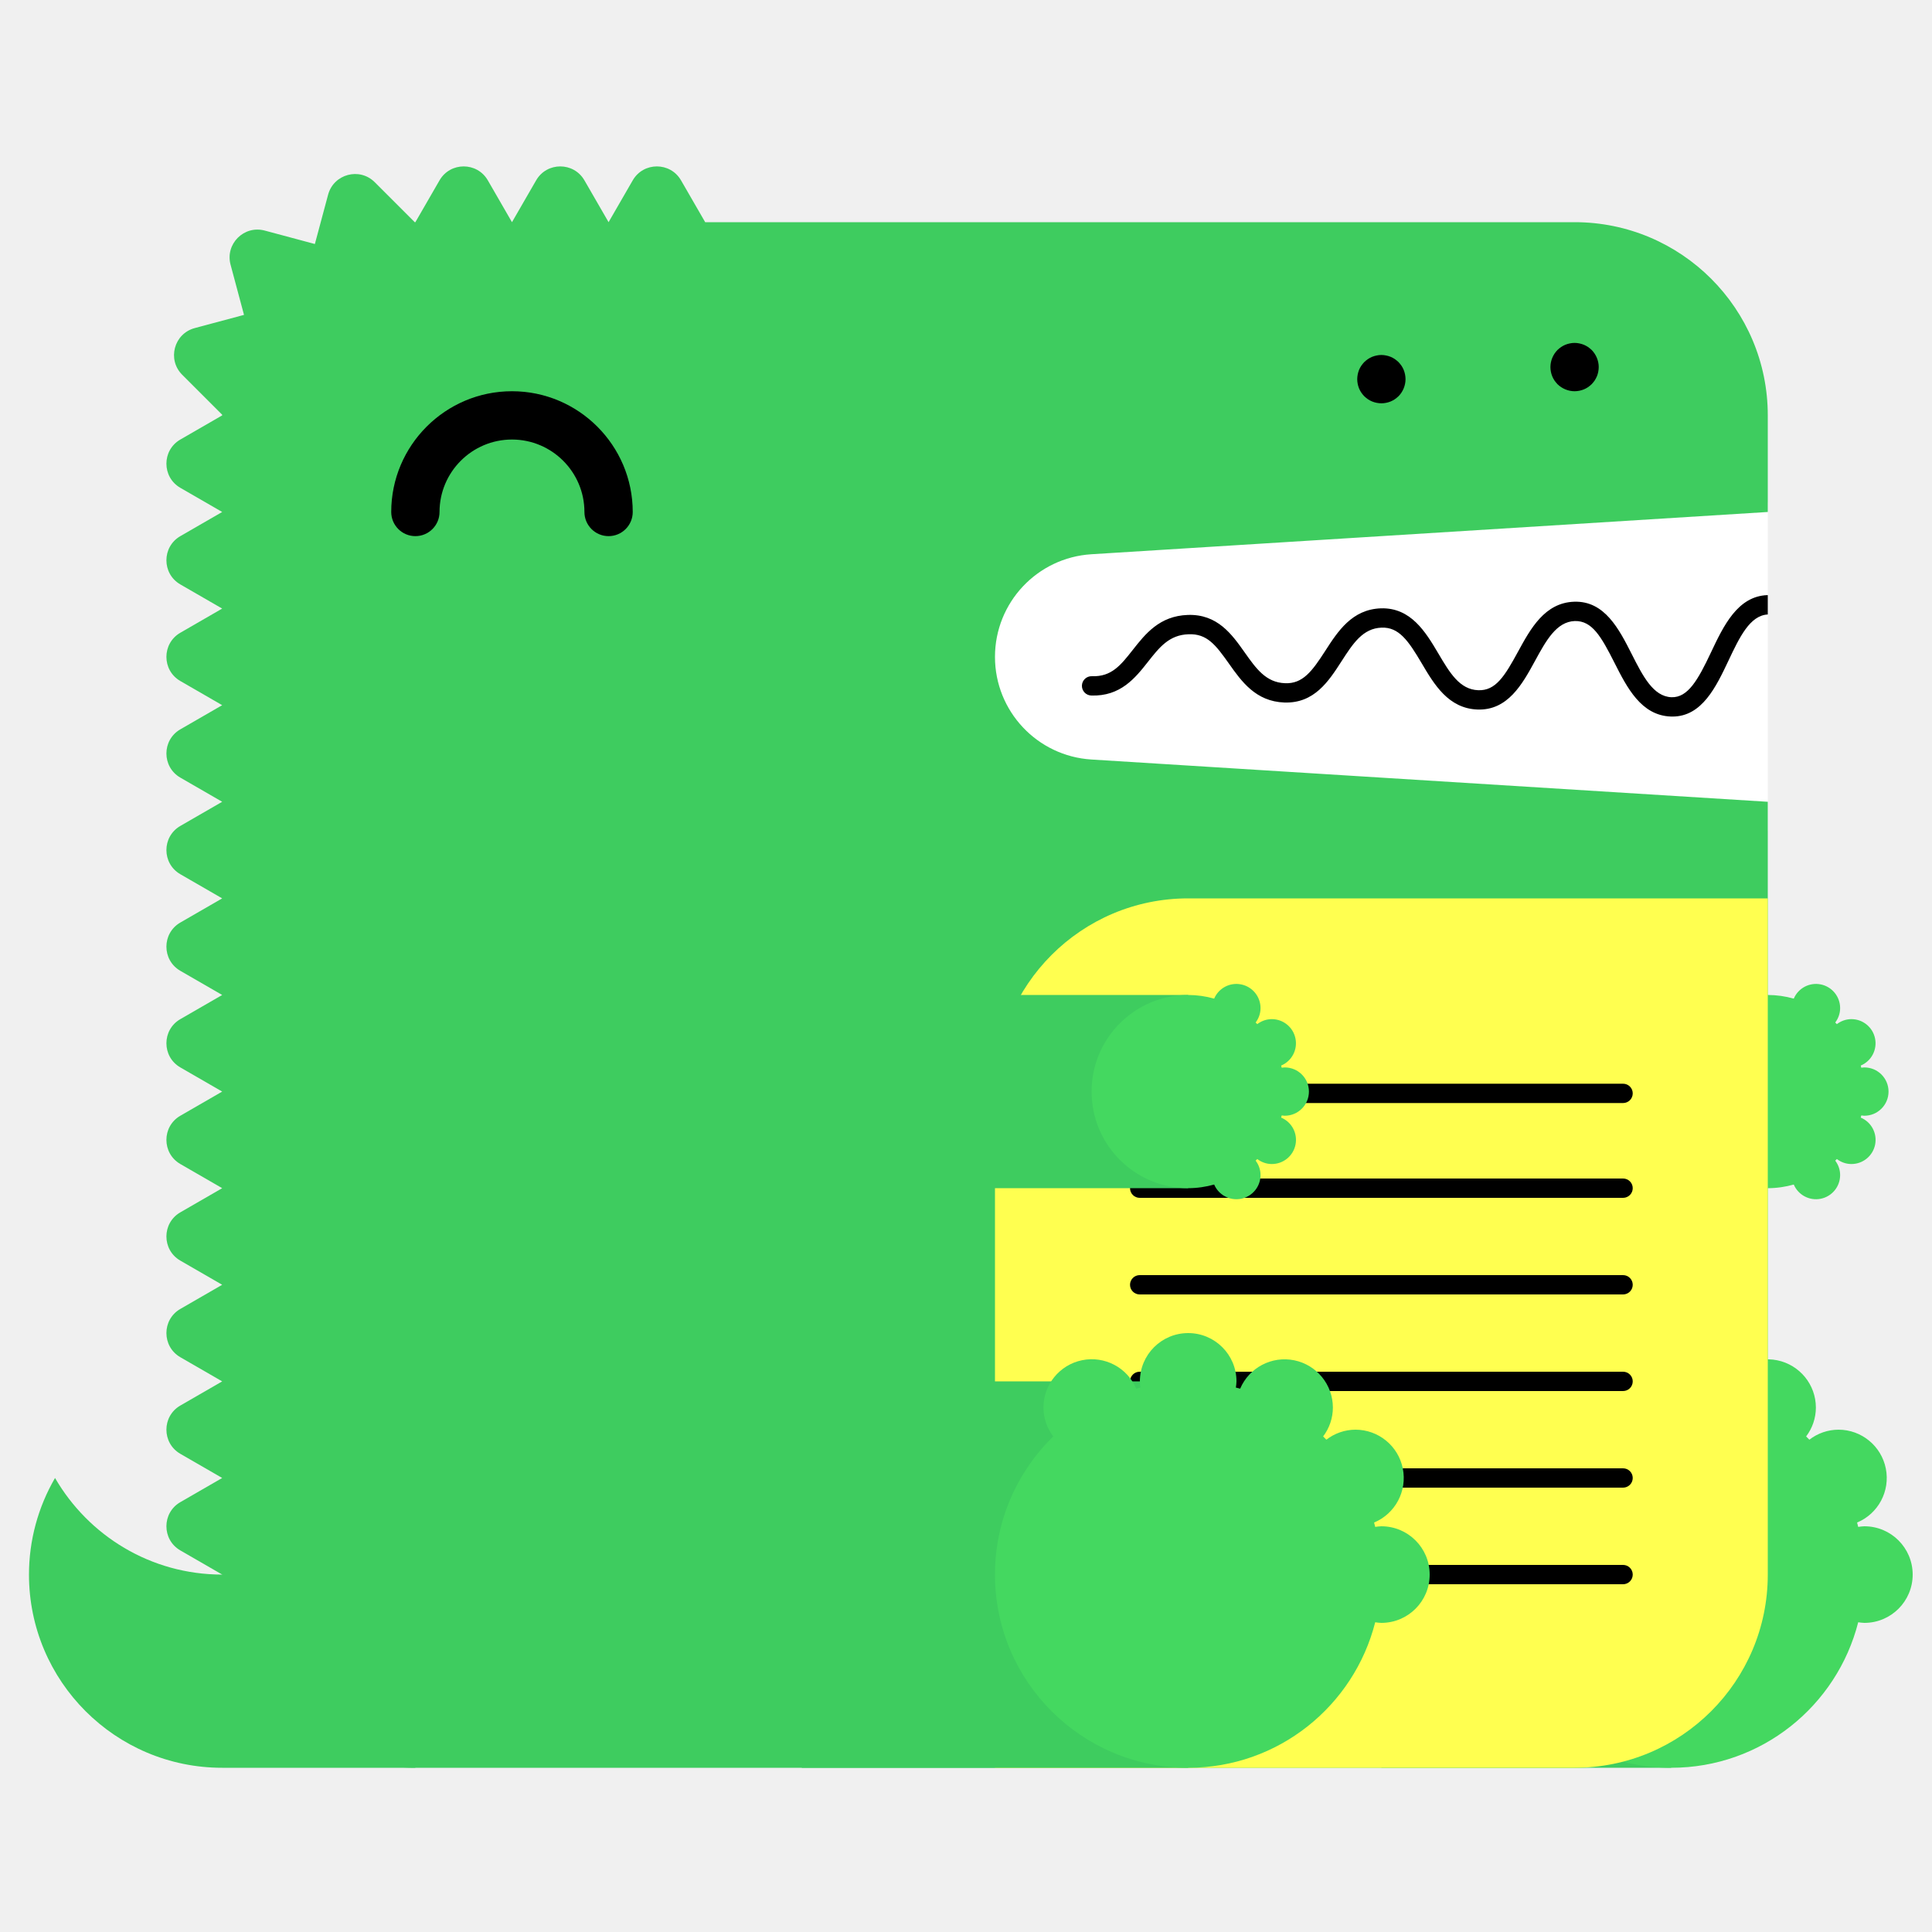
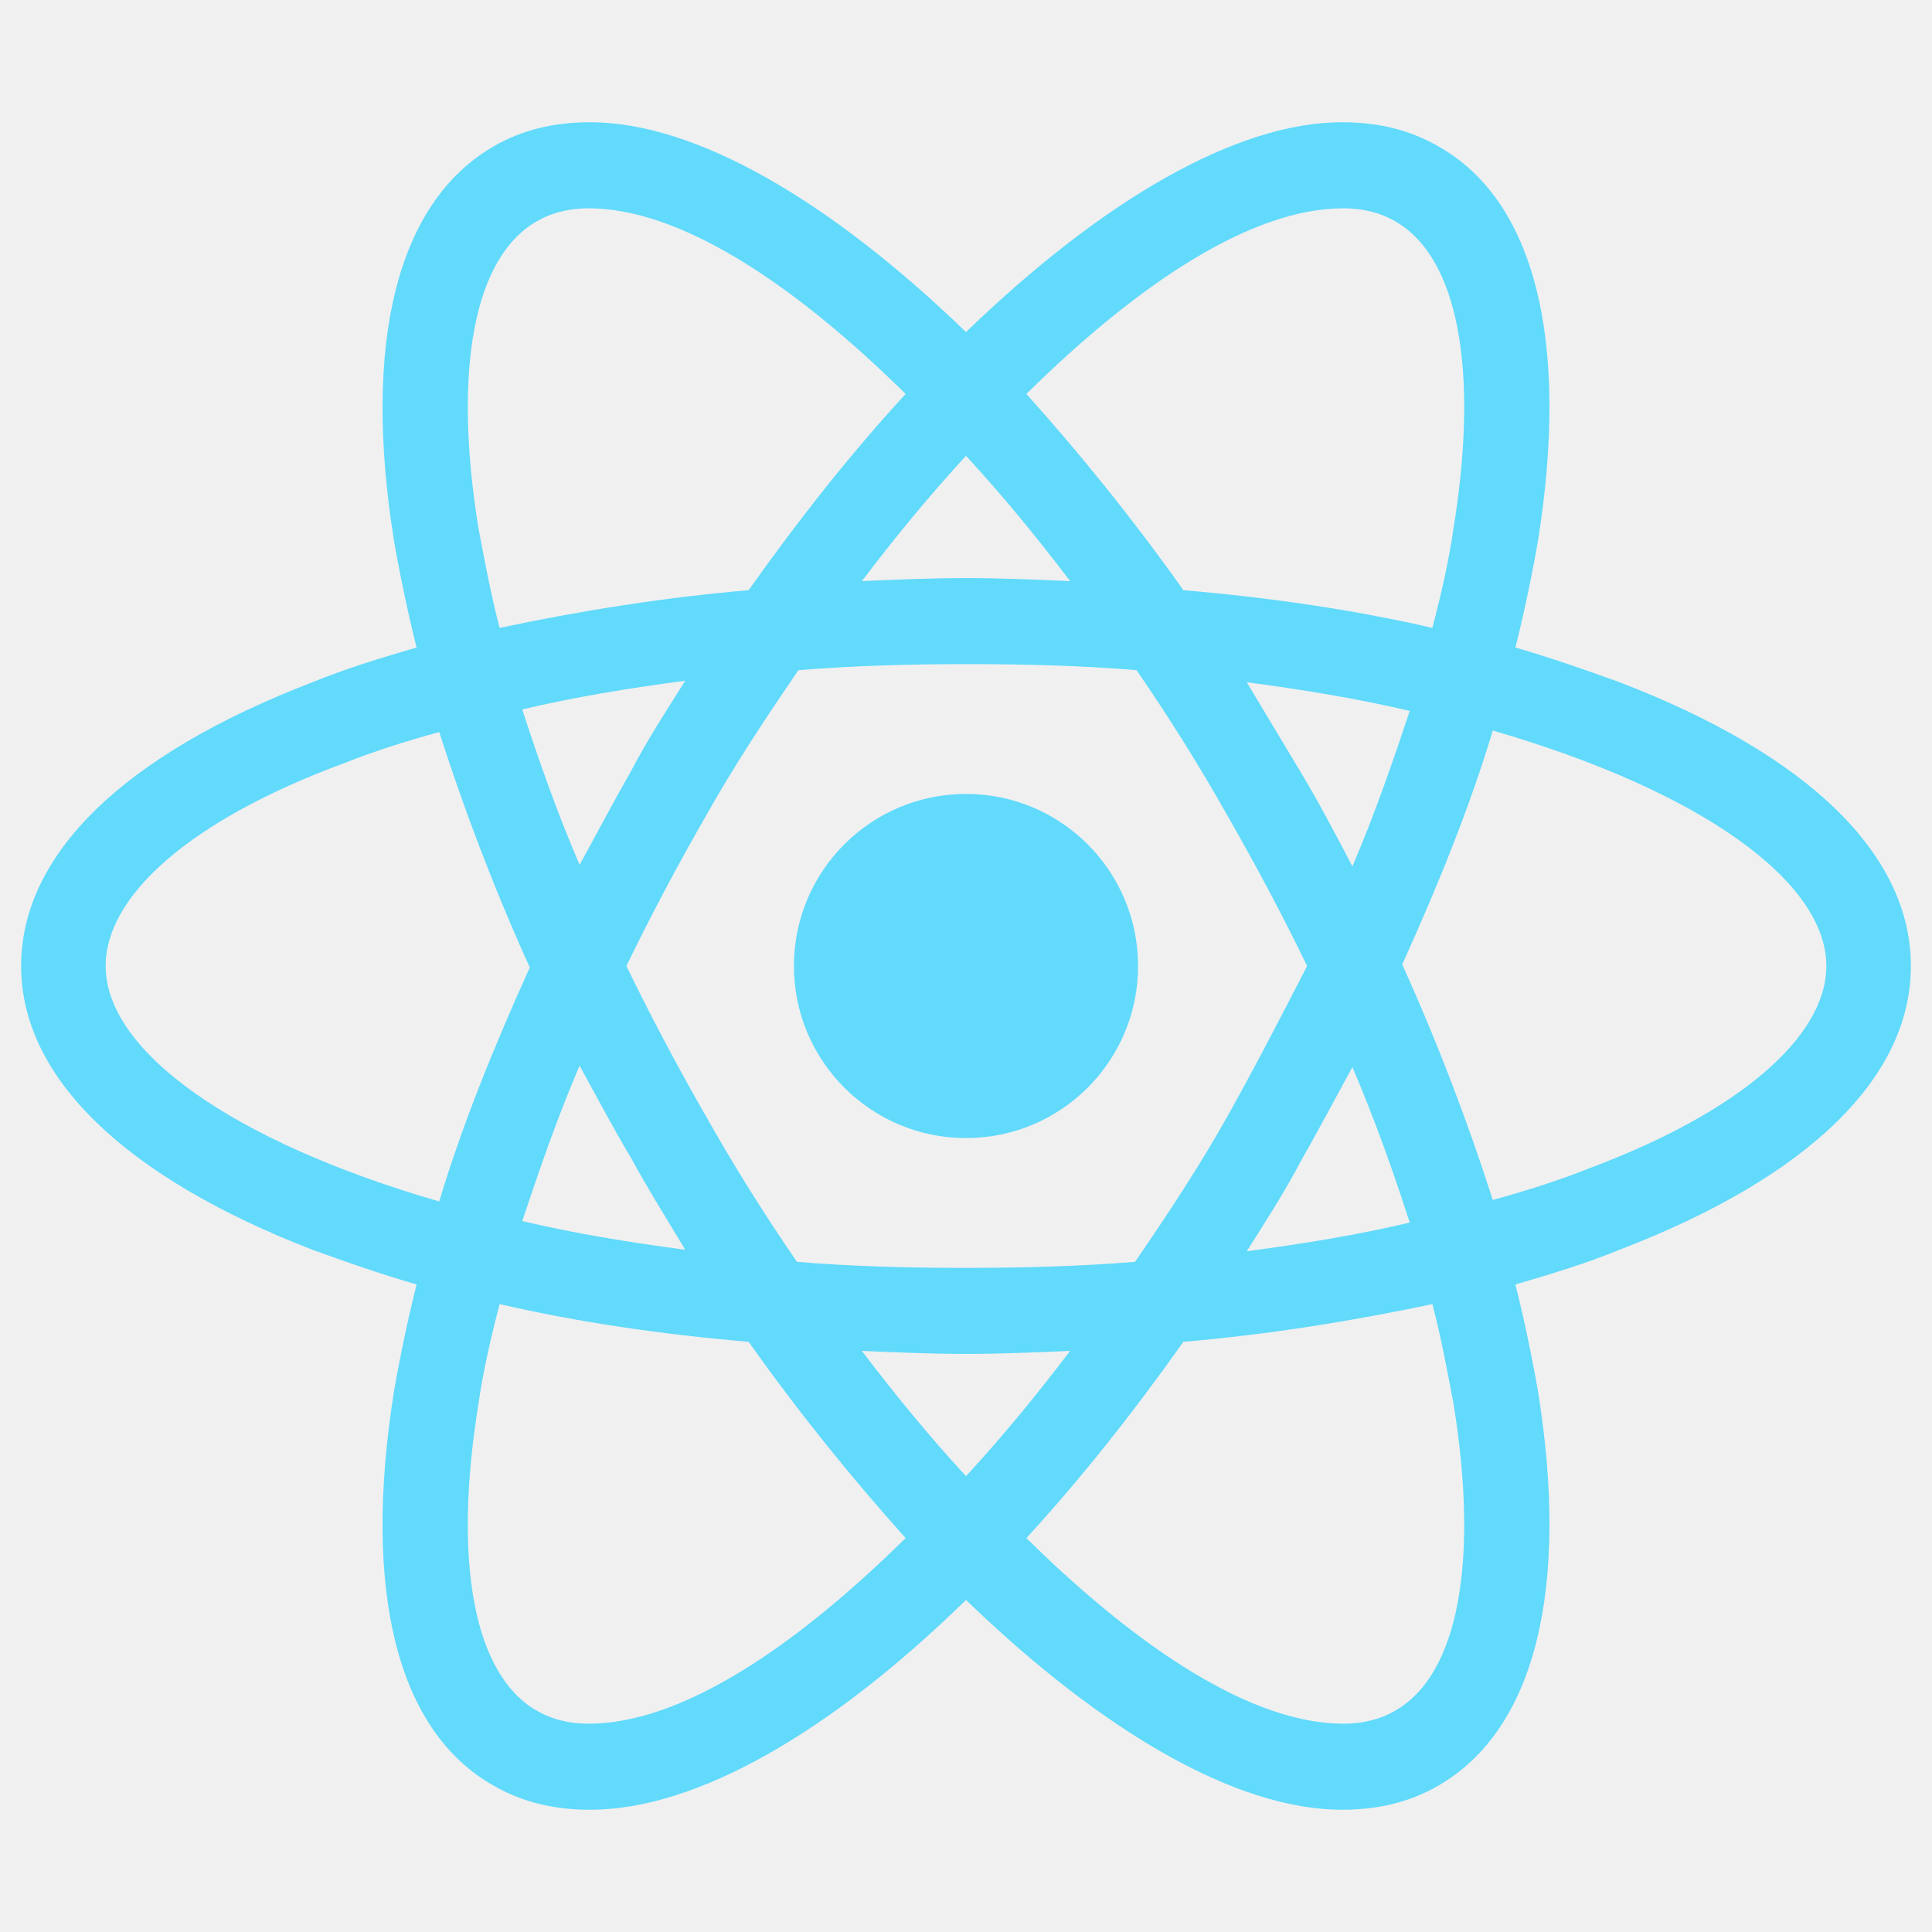
- <svg xmlns="http://www.w3.org/2000/svg" width="200" height="200" viewBox="0 0 200 200">
-   <g fill="none" fill-rule="evenodd">
-     <path fill="#FFF" d="M99 52h84v34H99z" />
-     <path d="M23 163c-7.398 0-13.843-4.027-17.303-10A19.886 19.886 0 0 0 3 163c0 11.046 8.954 20 20 20h20v-20H23z" fill="#3ECC5F" />
-     <path d="M112.98 57.376L183 53V43c0-11.046-8.954-20-20-20H73l-2.5-4.33c-1.112-1.925-3.889-1.925-5 0L63 23l-2.5-4.33c-1.111-1.925-3.889-1.925-5 0L53 23l-2.5-4.33c-1.111-1.925-3.889-1.925-5 0L43 23c-.022 0-.042.003-.065.003l-4.142-4.141c-1.57-1.571-4.252-.853-4.828 1.294l-1.369 5.104-5.192-1.392c-2.148-.575-4.111 1.389-3.535 3.536l1.39 5.193-5.102 1.367c-2.148.576-2.867 3.259-1.296 4.83l4.142 4.142c0 .021-.003.042-.003.064l-4.33 2.5c-1.925 1.111-1.925 3.889 0 5L23 53l-4.33 2.5c-1.925 1.111-1.925 3.889 0 5L23 63l-4.33 2.5c-1.925 1.111-1.925 3.889 0 5L23 73l-4.33 2.5c-1.925 1.111-1.925 3.889 0 5L23 83l-4.33 2.5c-1.925 1.111-1.925 3.889 0 5L23 93l-4.33 2.5c-1.925 1.111-1.925 3.889 0 5L23 103l-4.33 2.5c-1.925 1.111-1.925 3.889 0 5L23 113l-4.33 2.5c-1.925 1.111-1.925 3.889 0 5L23 123l-4.33 2.5c-1.925 1.111-1.925 3.889 0 5L23 133l-4.33 2.5c-1.925 1.111-1.925 3.889 0 5L23 143l-4.33 2.5c-1.925 1.111-1.925 3.889 0 5L23 153l-4.33 2.5c-1.925 1.111-1.925 3.889 0 5L23 163c0 11.046 8.954 20 20 20h120c11.046 0 20-8.954 20-20V83l-70.02-4.376A10.645 10.645 0 0 1 103 68c0-5.621 4.37-10.273 9.98-10.624" fill="#3ECC5F" />
-     <path fill="#3ECC5F" d="M143 183h30v-40h-30z" />
-     <path d="M193 158c-.219 0-.428.037-.639.064-.038-.15-.074-.301-.116-.451A5 5 0 0 0 190.32 148a4.96 4.96 0 0 0-3.016 1.036 26.531 26.531 0 0 0-.335-.336 4.955 4.955 0 0 0 1.011-2.987 5 5 0 0 0-9.599-1.959c-.148-.042-.297-.077-.445-.115.027-.211.064-.42.064-.639a5 5 0 0 0-5-5 5 5 0 0 0-5 5c0 .219.037.428.064.639-.148.038-.297.073-.445.115a4.998 4.998 0 0 0-9.599 1.959c0 1.125.384 2.151 1.011 2.987-3.717 3.632-6.031 8.693-6.031 14.3 0 11.046 8.954 20 20 20 9.339 0 17.16-6.41 19.361-15.064.211.027.42.064.639.064a5 5 0 0 0 5-5 5 5 0 0 0-5-5" fill="#44D860" />
-     <path fill="#3ECC5F" d="M153 123h30v-20h-30z" />
-     <path d="M193 115.5a2.5 2.5 0 1 0 0-5c-.109 0-.214.019-.319.032-.02-.075-.037-.15-.058-.225a2.501 2.501 0 0 0-.963-4.807c-.569 0-1.088.197-1.508.518a6.653 6.653 0 0 0-.168-.168c.314-.417.506-.931.506-1.494a2.5 2.5 0 0 0-4.8-.979A9.987 9.987 0 0 0 183 103c-5.522 0-10 4.478-10 10s4.478 10 10 10c.934 0 1.833-.138 2.69-.377a2.5 2.5 0 0 0 4.8-.979c0-.563-.192-1.077-.506-1.494.057-.055.113-.111.168-.168.42.321.939.518 1.508.518a2.5 2.5 0 0 0 .963-4.807c.021-.074.038-.15.058-.225.105.013.21.032.319.032" fill="#44D860" />
-     <path d="M63 55.5a2.5 2.5 0 0 1-2.5-2.5c0-4.136-3.364-7.5-7.5-7.5s-7.5 3.364-7.5 7.5a2.5 2.5 0 1 1-5 0c0-6.893 5.607-12.5 12.5-12.5S65.5 46.107 65.5 53a2.5 2.5 0 0 1-2.5 2.5" fill="#000" />
-     <path d="M103 183h60c11.046 0 20-8.954 20-20V93h-60c-11.046 0-20 8.954-20 20v70z" fill="#FFFF50" />
-     <path d="M168.02 124h-50.04a1 1 0 1 1 0-2h50.04a1 1 0 1 1 0 2m0 20h-50.04a1 1 0 1 1 0-2h50.04a1 1 0 1 1 0 2m0 20h-50.04a1 1 0 1 1 0-2h50.04a1 1 0 1 1 0 2m0-49.814h-50.04a1 1 0 1 1 0-2h50.04a1 1 0 1 1 0 2m0 19.814h-50.04a1 1 0 1 1 0-2h50.04a1 1 0 1 1 0 2m0 20h-50.04a1 1 0 1 1 0-2h50.04a1 1 0 1 1 0 2M183 61.611c-.012 0-.022-.006-.034-.005-3.09.105-4.552 3.196-5.842 5.923-1.346 2.85-2.387 4.703-4.093 4.647-1.889-.068-2.969-2.202-4.113-4.46-1.314-2.594-2.814-5.536-5.963-5.426-3.046.104-4.513 2.794-5.807 5.167-1.377 2.528-2.314 4.065-4.121 3.994-1.927-.07-2.951-1.805-4.136-3.813-1.321-2.236-2.848-4.75-5.936-4.664-2.994.103-4.465 2.385-5.763 4.4-1.373 2.13-2.335 3.428-4.165 3.351-1.973-.07-2.992-1.51-4.171-3.177-1.324-1.873-2.816-3.993-5.895-3.89-2.928.1-4.399 1.97-5.696 3.618-1.232 1.564-2.194 2.802-4.229 2.724a1 1 0 0 0-.072 2c3.017.101 4.545-1.8 5.872-3.487 1.177-1.496 2.193-2.787 4.193-2.855 1.926-.082 2.829 1.115 4.195 3.045 1.297 1.834 2.769 3.914 5.731 4.021 3.103.104 4.596-2.215 5.918-4.267 1.182-1.834 2.202-3.417 4.15-3.484 1.793-.067 2.769 1.35 4.145 3.681 1.297 2.197 2.766 4.686 5.787 4.796 3.125.108 4.634-2.62 5.949-5.035 1.139-2.088 2.214-4.06 4.119-4.126 1.793-.042 2.728 1.595 4.111 4.33 1.292 2.553 2.757 5.445 5.825 5.556l.169.003c3.064 0 4.518-3.075 5.805-5.794 1.139-2.41 2.217-4.68 4.067-4.773v-2z" fill="#000" />
-     <path fill="#3ECC5F" d="M83 183h40v-40H83z" />
-     <path d="M143 158c-.219 0-.428.037-.639.064-.038-.15-.074-.301-.116-.451A5 5 0 0 0 140.32 148a4.96 4.96 0 0 0-3.016 1.036 26.531 26.531 0 0 0-.335-.336 4.955 4.955 0 0 0 1.011-2.987 5 5 0 0 0-9.599-1.959c-.148-.042-.297-.077-.445-.115.027-.211.064-.42.064-.639a5 5 0 0 0-5-5 5 5 0 0 0-5 5c0 .219.037.428.064.639-.148.038-.297.073-.445.115a4.998 4.998 0 0 0-9.599 1.959c0 1.125.384 2.151 1.011 2.987-3.717 3.632-6.031 8.693-6.031 14.3 0 11.046 8.954 20 20 20 9.339 0 17.16-6.41 19.361-15.064.211.027.42.064.639.064a5 5 0 0 0 5-5 5 5 0 0 0-5-5" fill="#44D860" />
-     <path fill="#3ECC5F" d="M83 123h40v-20H83z" />
-     <path d="M133 115.5a2.5 2.5 0 1 0 0-5c-.109 0-.214.019-.319.032-.02-.075-.037-.15-.058-.225a2.501 2.501 0 0 0-.963-4.807c-.569 0-1.088.197-1.508.518a6.653 6.653 0 0 0-.168-.168c.314-.417.506-.931.506-1.494a2.5 2.5 0 0 0-4.8-.979A9.987 9.987 0 0 0 123 103c-5.522 0-10 4.478-10 10s4.478 10 10 10c.934 0 1.833-.138 2.69-.377a2.5 2.5 0 0 0 4.8-.979c0-.563-.192-1.077-.506-1.494.057-.055.113-.111.168-.168.42.321.939.518 1.508.518a2.5 2.5 0 0 0 .963-4.807c.021-.074.038-.15.058-.225.105.013.21.032.319.032" fill="#44D860" />
-     <path d="M143 41.75c-.16 0-.33-.02-.49-.05a2.52 2.52 0 0 1-.47-.14c-.15-.06-.29-.14-.431-.23-.13-.09-.259-.2-.38-.31-.109-.12-.219-.24-.309-.38s-.17-.28-.231-.43a2.619 2.619 0 0 1-.189-.96c0-.16.02-.33.05-.49.03-.16.08-.31.139-.47.061-.15.141-.29.231-.43.09-.13.2-.26.309-.38.121-.11.25-.22.38-.31.141-.09.281-.17.431-.23.149-.06.31-.11.47-.14.32-.07.65-.07.98 0 .159.03.32.08.47.14.149.06.29.14.43.23.13.09.259.2.38.31.11.12.22.25.31.38.09.14.17.28.23.43.06.16.11.31.14.47.029.16.05.33.05.49 0 .66-.271 1.31-.73 1.77-.121.11-.25.22-.38.31-.14.09-.281.17-.43.23a2.565 2.565 0 0 1-.96.19m20-1.25c-.66 0-1.3-.27-1.771-.73a3.802 3.802 0 0 1-.309-.38c-.09-.14-.17-.28-.231-.43a2.619 2.619 0 0 1-.189-.96c0-.66.27-1.3.729-1.77.121-.11.25-.22.38-.31.141-.09.281-.17.431-.23.149-.06.31-.11.47-.14.32-.07.66-.07.98 0 .159.03.32.08.47.14.149.06.29.14.43.23.13.09.259.2.38.31.459.47.73 1.11.73 1.77 0 .16-.021.33-.05.49-.03.16-.08.32-.14.47-.07.15-.14.29-.23.43-.09.13-.2.26-.31.38-.121.11-.25.22-.38.31-.14.09-.281.17-.43.23a2.565 2.565 0 0 1-.96.19" fill="#000" />
+ <svg xmlns="http://www.w3.org/2000/svg" enable-background="new 0 0 128 128" viewBox="0 0 128 128">
+   <g fill="#61DAFB">
+     <circle cx="64" cy="64" r="11.4" />
+     <path d="M107.3 45.2c-2.2-.8-4.5-1.6-6.9-2.3.6-2.4 1.1-4.8 1.5-7.1 2.1-13.2-.2-22.5-6.6-26.1-1.9-1.1-4-1.6-6.4-1.6-7 0-15.9 5.2-24.9 13.9-9-8.7-17.9-13.9-24.9-13.9-2.4 0-4.5.5-6.4 1.6-6.4 3.7-8.7 13-6.6 26.1.4 2.3.9 4.7 1.5 7.1-2.4.7-4.7 1.4-6.9 2.3-12.5 4.8-19.3 11.4-19.3 18.8s6.9 14 19.3 18.8c2.2.8 4.5 1.6 6.9 2.3-.6 2.4-1.1 4.8-1.5 7.1-2.1 13.2.2 22.5 6.6 26.1 1.9 1.1 4 1.6 6.4 1.6 7.1 0 16-5.2 24.9-13.9 9 8.7 17.9 13.9 24.9 13.9 2.4 0 4.5-.5 6.4-1.6 6.4-3.7 8.7-13 6.6-26.1-.4-2.3-.9-4.7-1.5-7.1 2.4-.7 4.7-1.4 6.9-2.3 12.5-4.8 19.3-11.4 19.3-18.8s-6.8-14-19.3-18.8zm-14.8-30.5c4.1 2.4 5.5 9.8 3.8 20.3-.3 2.1-.8 4.3-1.4 6.6-5.2-1.2-10.7-2-16.5-2.5-3.4-4.8-6.9-9.1-10.4-13 7.4-7.3 14.9-12.3 21-12.3 1.3 0 2.5.3 3.5.9zm-11.2 59.3c-1.8 3.2-3.9 6.4-6.1 9.6-3.7.3-7.4.4-11.2.4-3.9 0-7.6-.1-11.2-.4-2.2-3.2-4.2-6.4-6-9.6-1.9-3.3-3.7-6.7-5.3-10 1.6-3.3 3.4-6.7 5.3-10 1.8-3.2 3.9-6.4 6.1-9.6 3.7-.3 7.4-.4 11.2-.4 3.9 0 7.6.1 11.2.4 2.2 3.2 4.2 6.4 6 9.6 1.9 3.3 3.7 6.7 5.3 10-1.7 3.3-3.4 6.6-5.3 10zm8.3-3.3c1.5 3.5 2.7 6.9 3.8 10.3-3.4.8-7 1.4-10.8 1.9 1.2-1.9 2.5-3.9 3.6-6 1.2-2.1 2.3-4.2 3.4-6.2zm-25.6 27.1c-2.4-2.6-4.7-5.4-6.9-8.3 2.3.1 4.6.2 6.9.2 2.3 0 4.6-.1 6.9-.2-2.2 2.9-4.5 5.7-6.9 8.3zm-18.6-15c-3.8-.5-7.4-1.1-10.8-1.9 1.1-3.3 2.3-6.8 3.8-10.3 1.1 2 2.2 4.1 3.4 6.1 1.2 2.2 2.4 4.1 3.6 6.1zm-7-25.5c-1.5-3.5-2.7-6.9-3.8-10.3 3.4-.8 7-1.4 10.8-1.9-1.2 1.9-2.5 3.9-3.6 6-1.2 2.1-2.3 4.2-3.4 6.2zm25.6-27.1c2.4 2.6 4.7 5.4 6.9 8.3-2.3-.1-4.6-.2-6.9-.2-2.3 0-4.6.1-6.9.2 2.2-2.9 4.5-5.7 6.9-8.3zm22.2 21l-3.6-6c3.8.5 7.4 1.1 10.8 1.9-1.1 3.3-2.3 6.8-3.8 10.3-1.1-2.1-2.2-4.2-3.4-6.2zm-54.5-16.2c-1.7-10.5-.3-17.9 3.8-20.3 1-.6 2.2-.9 3.5-.9 6 0 13.5 4.9 21 12.3-3.5 3.8-7 8.2-10.4 13-5.8.5-11.3 1.4-16.5 2.5-.6-2.3-1-4.5-1.4-6.6zm-24.7 29c0-4.7 5.7-9.7 15.7-13.4 2-.8 4.2-1.5 6.4-2.1 1.6 5 3.6 10.3 6 15.6-2.4 5.3-4.5 10.5-6 15.5-13.8-4-22.1-10-22.1-15.6zm28.5 49.3c-4.1-2.4-5.5-9.8-3.8-20.3.3-2.1.8-4.3 1.4-6.6 5.2 1.2 10.7 2 16.5 2.5 3.4 4.8 6.9 9.1 10.4 13-7.4 7.3-14.9 12.3-21 12.3-1.3 0-2.5-.3-3.5-.9zm60.8-20.3c1.7 10.5.3 17.9-3.8 20.3-1 .6-2.2.9-3.5.9-6 0-13.5-4.9-21-12.3 3.5-3.8 7-8.2 10.4-13 5.8-.5 11.3-1.4 16.5-2.5.6 2.3 1 4.5 1.4 6.6zm9-15.6c-2 .8-4.2 1.5-6.4 2.1-1.6-5-3.6-10.3-6-15.6 2.4-5.3 4.5-10.5 6-15.5 13.8 4 22.1 10 22.1 15.6 0 4.7-5.8 9.7-15.7 13.4z" />
  </g>
</svg>
